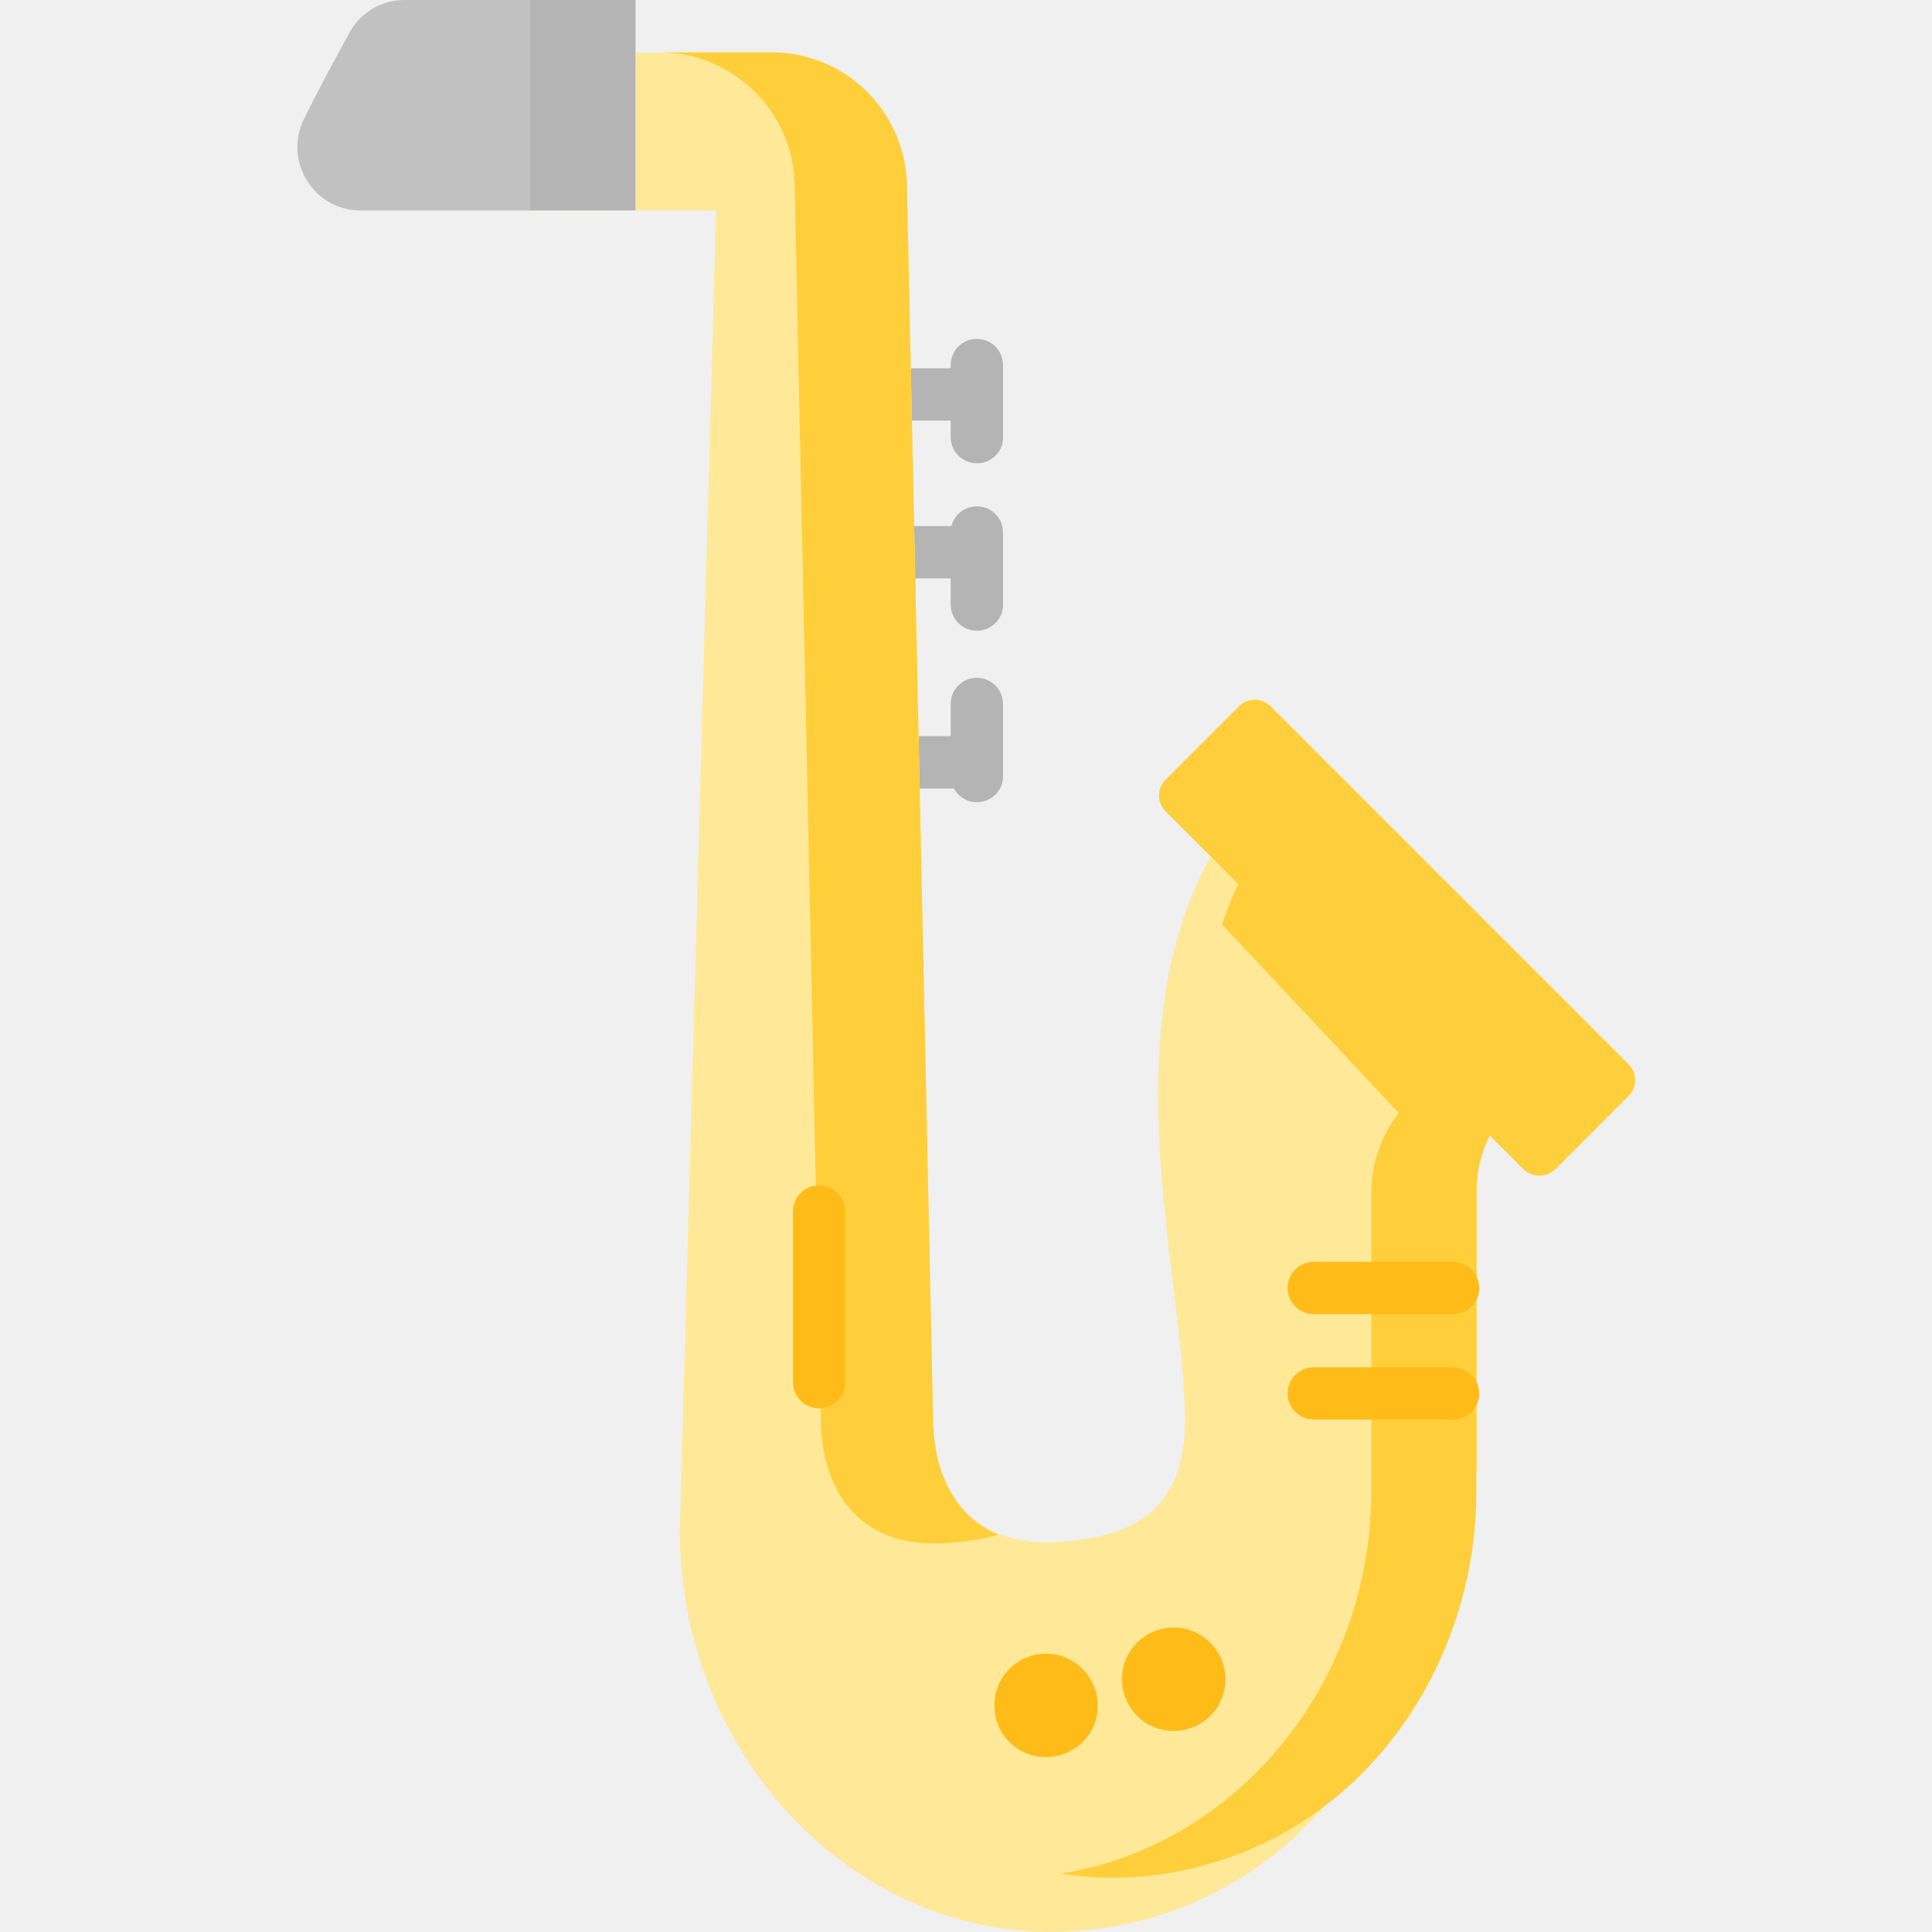
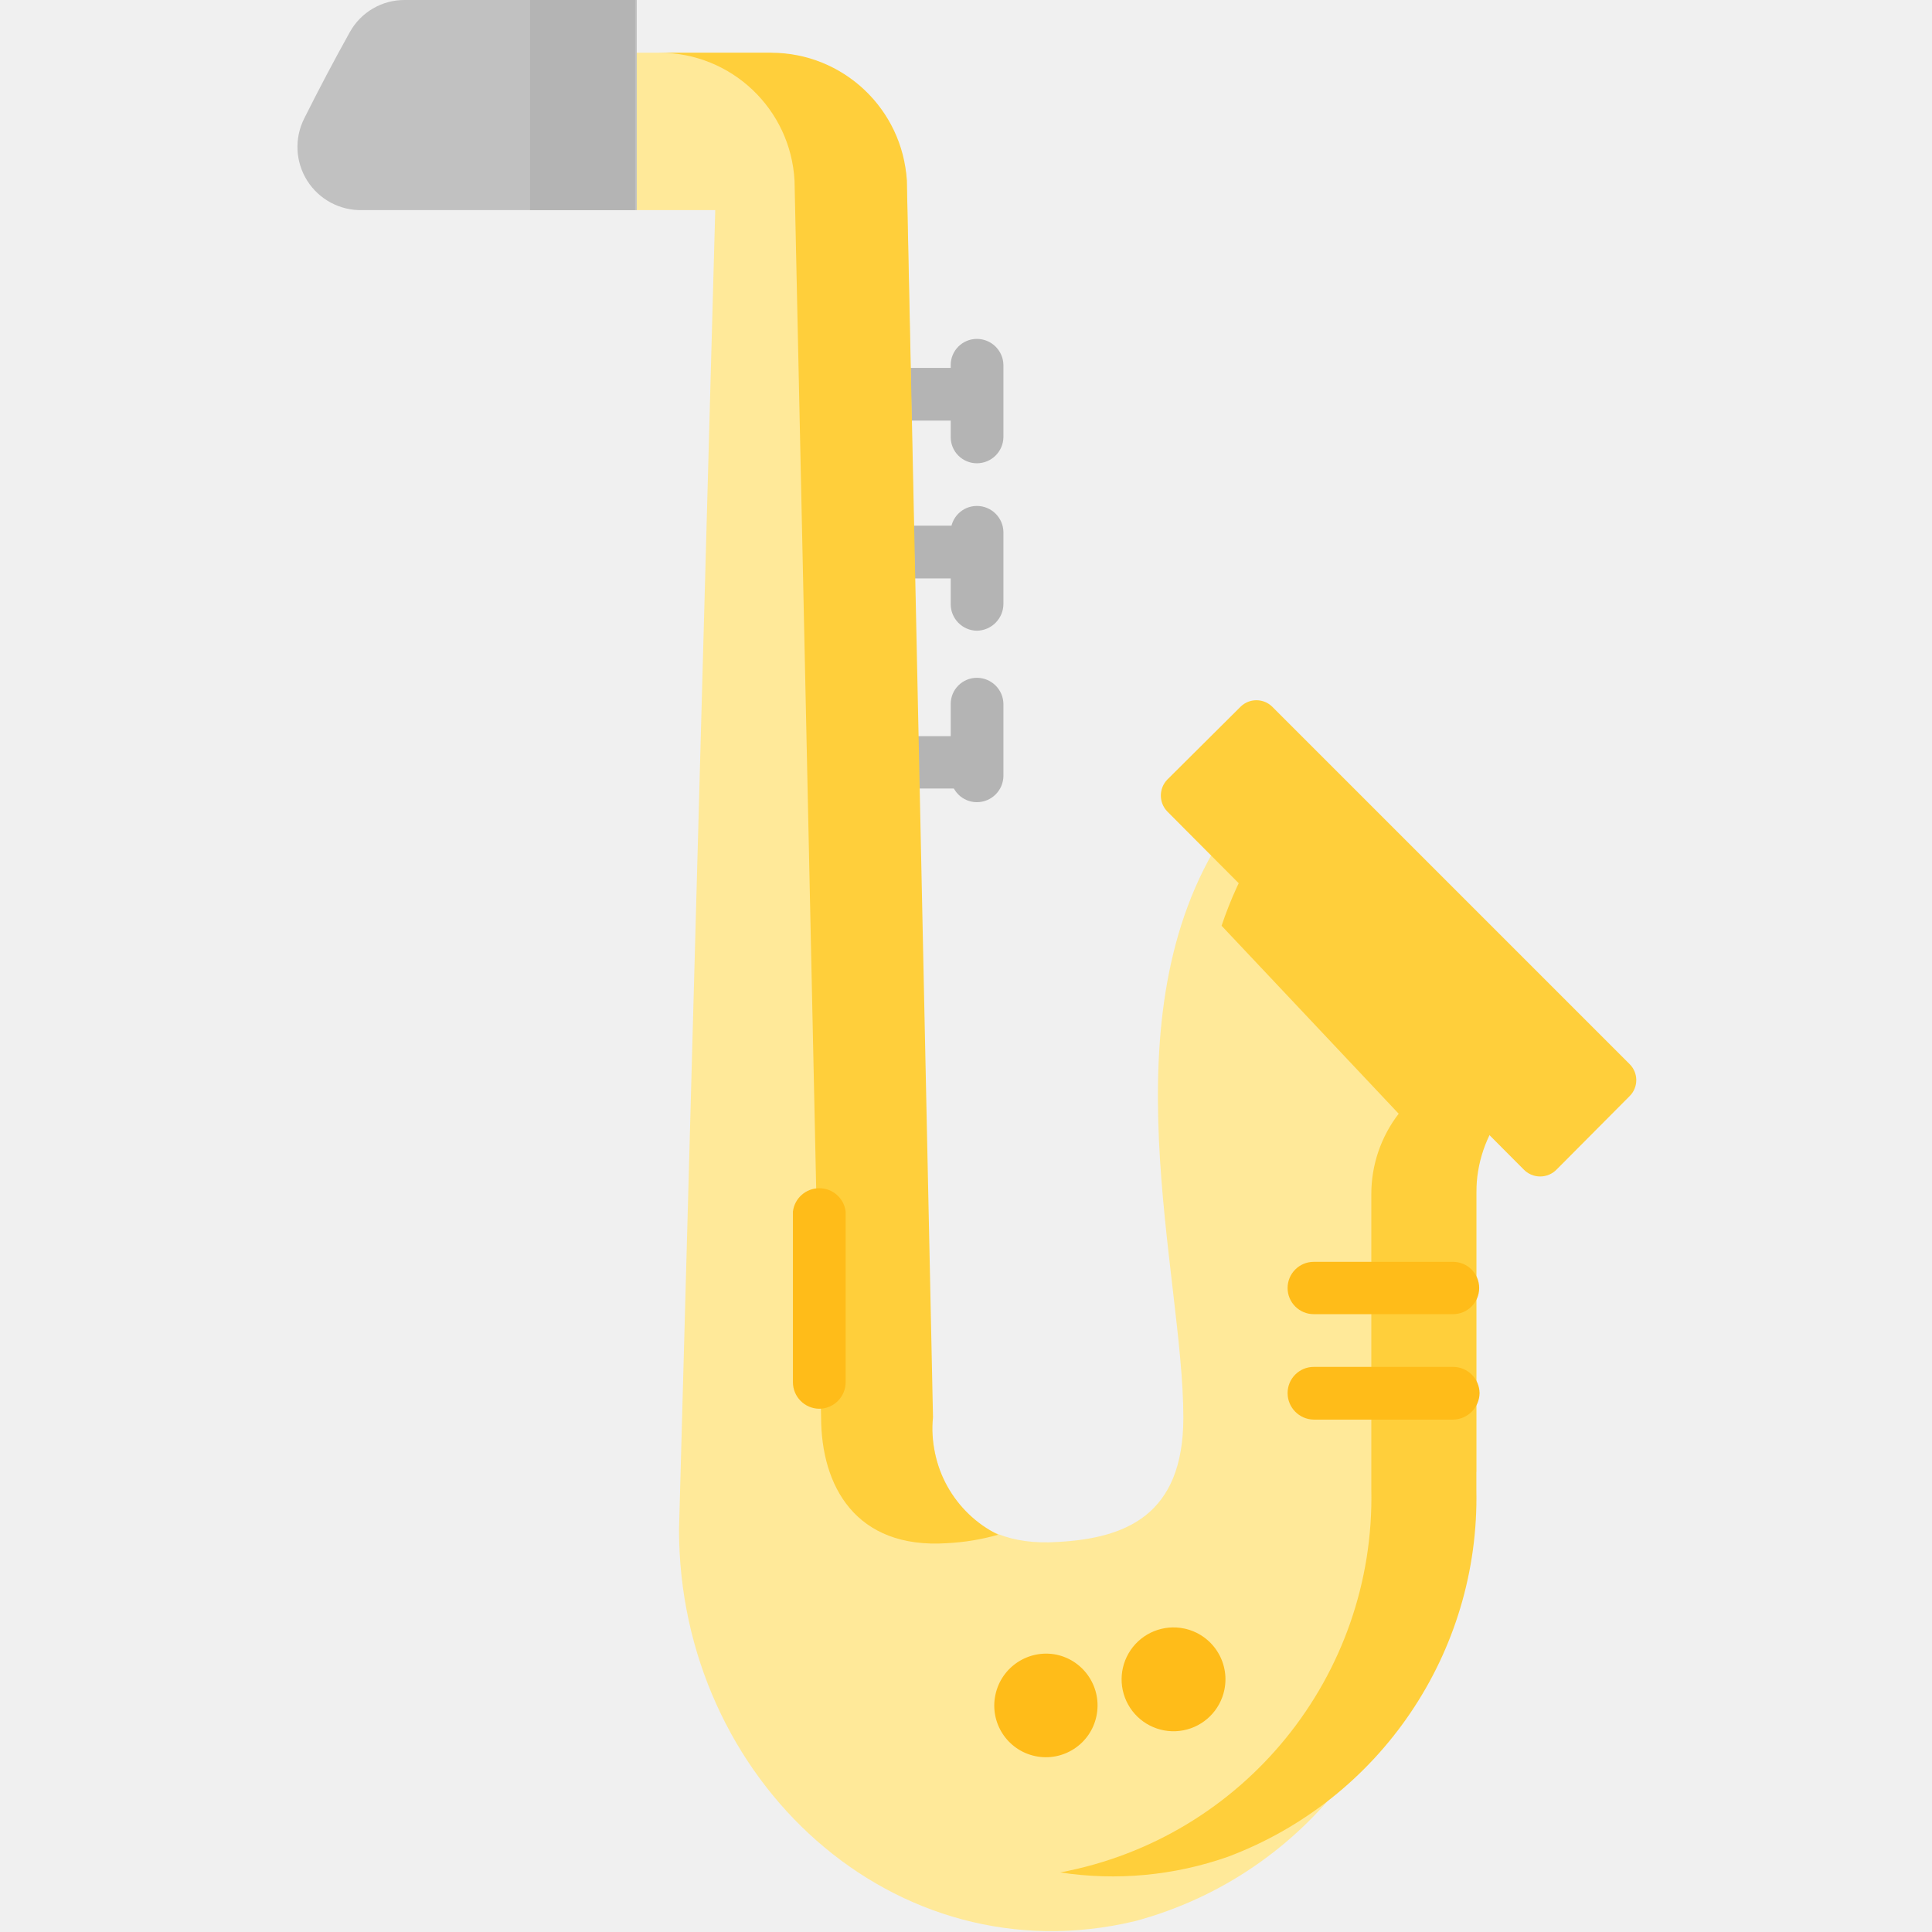
- <svg xmlns="http://www.w3.org/2000/svg" version="1.1" x="0px" y="0px" viewBox="0 0 48 48" style="enable-background:new 0 0 48 48;" xml:space="preserve">
-   <style type="text/css">
- 	.st0{fill:#F5DAA7;}
- 	.st1{fill:#EDC472;}
- 	.st2{fill:#BC9B5B;}
- 	.st3{fill:#9A6A53;}
- 	.st4{fill:#855B47;}
- 	.st5{fill:#F4E2C1;}
- 	.st6{fill:#F7F7F7;}
- 	.st7{fill:#C8C3CA;}
- 	.st8{fill:#B78C7A;}
- 	.st9{fill:#7A5341;}
- 	.st10{fill:#704C3B;}
- 	.st11{fill:#CF9875;}
- 	.st12{fill:#C7865B;}
- 	.st13{clip-path:url(#SVGID_3_);}
- 	.st14{clip-path:url(#SVGID_4_);fill:#FFFFFF;stroke:#231F20;stroke-miterlimit:10;}
- 	.st15{fill:#FFFFFF;stroke:#231F20;stroke-miterlimit:10;}
- 	.st16{fill:none;stroke:#000000;stroke-width:4.5;stroke-miterlimit:10;}
- 	.st17{fill:#463C4B;}
- 	.st18{fill:#555A6E;}
- 	.st19{fill:#F06423;}
- 	.st20{fill:#FAA51E;}
- 	.st21{fill:#D7E6F0;}
- 	.st22{fill:#DADADA;}
- 	.st23{fill:#C4C6C6;}
- 	.st24{fill:#EDEEEF;}
- 	.st25{fill:#797981;}
- 	.st26{fill:#5A5A63;}
- 	.st27{fill:#494951;}
- 	.st28{fill:#29BAED;}
- 	.st29{fill:#DD9554;}
- 	.st30{fill:#CC8244;}
- 	.st31{fill:#805333;}
- 	.st32{fill:#A56A43;}
- 	.st33{fill:#CB8252;}
- 	.st34{fill:#ECF0F1;}
- 	.st35{fill:#603E26;}
- 	.st36{fill:#F9EAB0;}
- 	.st37{fill:#F5EFCA;}
- 	.st38{fill:#464F5D;}
- 	.st39{fill:#F3D55B;}
- 	.st40{fill:#6F6571;}
- 	.st41{fill:#4B3F4E;}
- 	.st42{fill:#5D5360;}
- 	.st43{fill:#857E87;}
- 	.st44{fill:#ECEAEC;}
- 	.st45{fill:#DAD8DB;}
- 	.st46{fill:#B3E59F;}
- 	.st47{fill:#CCF49F;}
- 	.st48{fill:#792A47;}
- 	.st49{fill:#A62B38;}
- 	.st50{fill:#D22D28;}
- 	.st51{fill:#FF2F19;}
- 	.st52{fill:#FFFFFF;}
- 	.st53{fill:#202666;}
- 	.st54{fill:#FDE6BB;}
- 	.st55{fill:#FE501F;}
- 	.st56{fill:#FD7226;}
- 	.st57{fill:#FCCD76;}
- 	.st58{fill:#FB932C;}
- 	.st59{fill:#4D2857;}
- 	.st60{fill:#B19046;}
- 	.st61{fill:#F0C419;}
- 	.st62{fill:#24AE5F;}
- 	.st63{fill:#E64C3C;}
- 	.st64{fill:#3B97D3;}
- 	.st65{fill:#E74444;}
- 	.st66{fill:#CE3536;}
- 	.st67{fill:#D9DBDD;}
- 	.st68{fill:#E8EDF1;}
- 	.st69{fill:#F3DB70;}
- 	.st70{fill:#D5DAF3;}
- 	.st71{fill:#A2AEE6;}
- 	.st72{fill:#FFC344;}
- 	.st73{fill:#FFE177;}
- 	.st74{fill:#BEC6ED;}
- 	.st75{fill:#8795DE;}
- 	.st76{fill-rule:evenodd;clip-rule:evenodd;fill:#A46A5A;}
- 	.st77{fill-rule:evenodd;clip-rule:evenodd;fill:#845252;}
- 	.st78{fill-rule:evenodd;clip-rule:evenodd;fill:#FFD05B;}
- 	.st79{fill-rule:evenodd;clip-rule:evenodd;fill:#704242;}
- 	.st80{fill-rule:evenodd;clip-rule:evenodd;fill:#FFC244;}
- 	.st81{fill-rule:evenodd;clip-rule:evenodd;fill:#596C76;}
- 	.st82{fill-rule:evenodd;clip-rule:evenodd;fill:#465A61;}
- 	.st83{fill:#A46A5A;}
- 	.st84{fill:#607D8B;}
- 	.st85{fill:#9C27B0;}
- 	.st86{fill:#03A9F4;}
- 	.st87{fill:#8BC34A;}
- 	.st88{fill:#FFC107;}
- 	.st89{fill:#FF9800;}
- 	.st90{fill:#F44336;}
- 	.st91{fill:#D7CCC8;}
- 	.st92{fill:#F57C00;}
- 	.st93{fill:#F9BB4B;}
- 	.st94{fill:#FCF05A;}
- 	.st95{fill:#66342E;}
- 	.st96{fill:#D3843D;}
- 	.st97{fill:#704C55;}
- 	.st98{fill:#5A344B;}
- 	.st99{fill:#E63950;}
- 	.st100{fill:#EFE2DD;}
- 	.st101{fill:#FF435B;}
- 	.st102{fill:#FFF5F5;}
- 	.st103{fill:#9B786F;}
- 	.st104{fill:#925CB4;}
- 	.st105{fill:#814BA2;}
- 	.st106{fill:#6F3F8A;}
- 	.st107{fill:#FFD185;}
- 	.st108{fill:#FFBA48;}
- 	.st109{fill:#FF5A35;}
- 	.st110{fill:#FF7A3C;}
- 	.st111{fill:#FFE8C2;}
- 	.st112{fill:#4F4F4F;}
- 	.st113{fill:#FF3A2F;}
- 	.st114{fill:#353535;}
- 	.st115{fill:#FB4A59;}
- 	.st116{fill:#F82F40;}
- 	.st117{fill:#3F5959;}
- 	.st118{fill:#384848;}
- 	.st119{fill:#EFF5F6;}
- 	.st120{fill:#CBE5E7;}
- 	.st121{fill:#FCC16D;}
- 	.st122{fill:#FCB44D;}
- 	.st123{fill:#A66856;}
- 	.st124{fill:#735458;}
- 	.st125{fill:#FFDEA9;}
- 	.st126{fill:#5C4346;}
- 	.st127{fill:#8F5040;}
- 	.st128{fill:#595959;}
- 	.st129{fill:#7F221C;}
- 	.st130{fill:#913122;}
- 	.st131{fill:#FFEFB0;}
- 	.st132{fill:#DB2116;}
- 	.st133{fill:#883F2E;}
- 	.st134{fill:#A44F3E;}
- 	.st135{fill:#D8AA5E;}
- 	.st136{fill:#E9B665;}
- 	.st137{fill:#E19974;}
- 	.st138{fill:#FFEFD2;}
- 	.st139{fill:#D7D0D6;}
- 	.st140{fill:#E8AD8C;}
- 	.st141{fill:#6D3326;}
- 	.st142{fill:#BA5D4F;}
- 	.st143{fill:#F5A871;}
- 	.st144{fill:#E89A5E;}
- 	.st145{fill:#A34F41;}
- 	.st146{fill:#D68A5A;}
- 	.st147{fill:#FFE5C4;}
- 	.st148{fill:#FDD1A7;}
- 	.st149{fill:#873F30;}
- 	.st150{fill:#C86F5C;}
- 	.st151{fill:#6C3328;}
- 	.st152{fill:#54231D;}
- 	.st153{fill:#B5B1B3;}
- 	.st154{fill:#FEC93E;}
- 	.st155{fill:#EFB533;}
- 	.st156{fill:#F7A738;}
- 	.st157{fill:#EA952F;}
- 	.st158{fill:#FD6E2E;}
- 	.st159{fill:#EA551B;}
- 	.st160{fill:#F5A257;}
- 	.st161{fill:#DB8F52;}
- 	.st162{fill:#75360D;}
- 	.st163{fill:#FFBF7B;}
- 	.st164{fill:#00CCB2;}
- 	.st165{fill:#00AB94;}
- 	.st166{fill:#FEA832;}
- 	.st167{fill:#FF8700;}
- 	.st168{fill:#00EED0;}
- 	.st169{fill:#FFD400;}
- 	.st170{fill:#FDBF00;}
- 	.st171{fill:#08B865;}
- 	.st172{fill:#E41F2D;}
- 	.st173{fill:#FD4755;}
- 	.st174{fill:#FB2B3A;}
- 	.st175{fill:#FED2A4;}
- 	.st176{fill:#FFE5C2;}
- 	.st177{fill:#FFBD86;}
- 	.st178{fill:#FE99A0;}
- 	.st179{fill:#FD8087;}
- 	.st180{fill:#C57A44;}
- 	.st181{fill:#09A755;}
- 	.st182{fill:#FEDF30;}
- 	.st183{fill:#FED402;}
- 	.st184{fill:#FAC600;}
- 	.st185{fill:#46CC8D;}
- 	.st186{fill:#00C27A;}
- 	.st187{fill:#FE7701;}
- 	.st188{fill:#FE860A;}
- 	.st189{fill:#C41926;}
- 	.st190{fill:#E89C5D;}
- 	.st191{fill:#F4B37D;}
- 	.st192{fill:#E8626C;}
- 	.st193{fill:#40C6C2;}
- 	.st194{fill:#FFC999;}
- 	.st195{fill:#4A4A68;}
- 	.st196{fill:#333356;}
- 	.st197{fill:#EDEDED;}
- 	.st198{fill:#C9C9C9;}
- 	.st199{fill:#FF9900;}
- 	.st200{fill:#FFCE00;}
- 	.st201{fill:#FBBD00;}
- 	.st202{fill:#ED8100;}
- 	.st203{fill:#FFE431;}
- 	.st204{fill:#FF9F00;}
- 	.st205{fill:#FFE666;}
- 	.st206{fill:#FFBF00;}
- 	.st207{fill:#FCCD31;}
- 	.st208{fill:#F2B016;}
- 	.st209{fill:#4A4D4F;}
- 	.st210{fill:#D3CBC2;}
- 	.st211{fill:#6D7072;}
- 	.st212{fill:#BAAFA6;}
- 	.st213{fill:#888C8E;}
- 	.st214{fill:#B4B4B4;}
- 	.st215{fill:#FFE999;}
- 	.st216{fill:#FFCF3B;}
- 	.st217{fill:#C1C1C1;}
- 	.st218{fill:#FFBC19;}
- 	.st219{fill:#94E6FF;}
- 	.st220{fill:#315F83;}
- 	.st221{fill:#267EA8;}
- 	.st222{fill:#3B3F5F;}
- 	.st223{fill:#D8F2FB;}
- 	.st224{fill:#35495E;}
- 	.st225{fill:#556080;}
- 	.st226{fill:#E4C05C;}
- 	.st227{fill:#E4C05C;stroke:#E4C05C;stroke-width:2;stroke-linecap:round;stroke-linejoin:round;stroke-miterlimit:10;}
- 	.st228{fill:#B57F5F;}
- 	.st229{fill:#966A5B;}
- 	.st230{fill:#FFD15B;}
- 	.st231{fill:#A5C3DC;}
- 	.st232{fill:#8697CB;}
- 	.st233{fill:#E0E0E0;}
- 	.st234{fill:#CCCCCC;}
- 	.st235{fill:#8E8E8E;}
- 	.st236{fill:#A0A0A0;}
- 	.st237{fill:#E13732;}
- 	.st238{fill:#F05055;}
- 	.st239{fill:#D24605;}
- 	.st240{fill:#FFCE53;}
- 	.st241{fill:#FFB833;}
- 	.st242{fill:#4999D1;}
- 	.st243{fill:#43AAF0;}
- 	.st244{fill:#FF2E23;}
- 	.st245{fill:#FF4A26;}
- 	.st246{fill:#C6805D;}
- 	.st247{fill:#77CC7D;}
- 	.st248{fill:#52BD7E;}
- 	.st249{fill:#98DB7C;}
- 	.st250{fill:#D48C64;}
- 	.st251{fill:#FFD18D;}
- 	.st252{fill:#FBBD80;}
- 	.st253{fill:#F3B573;}
- 	.st254{fill:#434A54;}
- 	.st255{fill:#DA4453;}
- 	.st256{fill:#FFCE54;}
- 	.st257{fill:#ED5564;}
- 	.st258{fill-rule:evenodd;clip-rule:evenodd;fill:#4BC3EF;}
- 	.st259{fill-rule:evenodd;clip-rule:evenodd;fill:#1BADDE;}
- 	.st260{fill-rule:evenodd;clip-rule:evenodd;fill:#DBD8DB;}
- 	.st261{fill-rule:evenodd;clip-rule:evenodd;fill:#C9BFC8;}
- 	.st262{fill:#421815;}
- 	.st263{fill:#FCB982;}
- 	.st264{fill:#FDDBBF;}
- 	.st265{fill:#FCCA9F;}
- 	.st266{fill:#C6865C;}
- 	.st267{fill:#B16E3D;}
- 	.st268{fill:#454545;}
- 	.st269{fill:#EFECEF;}
- 	.st270{fill:#E2DFE2;}
- 	.st271{fill:#3F3736;}
- 	.st272{fill:#C4755B;}
- 	.st273{fill:#FFE3A1;}
- 	.st274{fill-rule:evenodd;clip-rule:evenodd;fill:#D48C64;}
- 	.st275{fill:#DBD8DB;}
- 	.st276{fill:#BB5D4C;}
- 	.st277{fill:#465A61;}
- 	.st278{fill:#596C76;}
- 	.st279{fill:#E5E1E5;}
- 	.st280{fill:#7A8C98;}
- 	.st281{fill:#FEDBA6;}
- 	.st282{fill:#EAB14D;}
- 	.st283{fill:#617881;}
- 	.st284{fill:#E28086;}
- 	.st285{fill:#DD636E;}
- 	.st286{fill:#FFE07D;}
- 	.st287{fill:#ECBE6B;}
- 	.st288{fill:#E9EDF5;}
- 	.st289{fill:#CDD2E1;}
- 	.st290{fill:#FFAA00;}
- 	.st291{fill:#FF9500;}
- 	.st292{fill:#555A65;}
- 	.st293{fill:#333940;}
- 	.st294{fill:#E6A373;}
- 	.st295{fill:#CC8552;}
- 	.st296{fill:#FFDF40;}
- 	.st297{fill:#FFBE40;}
- 	.st298{fill:#FF9F40;}
- 	.st299{fill:#F77E00;}
- 	.st300{fill:#FFF04A;}
- 	.st301{fill:#00DDC1;}
- 	.st302{fill:#A24603;}
- 	.st303{fill:#F2D813;}
- 	.st304{fill:#803602;}
- 	.st305{fill:#3A3A3A;}
- 	.st306{fill:#AFAFAF;}
- 	.st307{fill:#686868;}
- 	.st308{fill:#925A15;}
- 	.st309{fill:#F3F2F6;}
- 	.st310{fill:#BF7D5A;}
- 	.st311{fill:#AA6256;}
- 	.st312{fill:#894E46;}
- 	.st313{fill:#DBA660;}
- 	.st314{fill:#E49542;}
- 	.st315{fill:#F9EFDA;}
- 	.st316{fill:#756E78;}
- 	.st317{fill:#665E66;}
- 	.st318{fill:#F9F6F9;}
- 	.st319{fill:#BC6C59;}
- 	.st320{fill:#994B39;}
- 	.st321{fill:#FEEC96;}
- 	.st322{fill:#F5DB64;}
- 	.st323{fill:#5D5E69;}
- 	.st324{fill:#FFE09F;}
- 	.st325{fill:#ECBD83;}
- 	.st326{fill:#F6D190;}
- 	.st327{fill:#FF8086;}
- 	.st328{fill:#E5646E;}
- 	.st329{fill:#357DA3;}
- 	.st330{fill:#F48A3B;}
- 	.st331{fill:#FFC233;}
- 	.st332{fill:#CDDEE0;}
- 	.st333{fill:#C8C5C9;}
- 	.st334{fill:#785353;}
- 	.st335{fill:#6E4848;}
- 	.st336{fill:#B7E4F8;}
- 	.st337{fill:#93D6F4;}
- 	.st338{fill:#DBF1FB;}
- 	.st339{fill:#8DCAFC;}
- 	.st340{fill:#64B9FC;}
- 	.st341{fill:#C4E1FF;}
- 	.st342{fill:#B5DBFD;}
- 	.st343{fill:#FEE7C9;}
- 	.st344{fill:#FFD496;}
- 	.st345{fill:#A3E440;}
- 	.st346{fill:#99D53B;}
- 	.st347{fill:#BCEA73;}
- 	.st348{fill:#C76D3D;}
- 	.st349{fill:#AA5E33;}
- 	.st350{fill:#D67F4F;}
- 	.st351{fill:#8DC637;}
- 	.st352{fill:#A79BA7;}
- 	.st353{fill:#7A6D79;}
- 	.st354{fill:#C4E2FF;}
- 	.st355{fill:#60B7FF;}
- 	.st356{fill:#B3DAFE;}
- 	.st357{fill:#F3F0F3;}
- 	.st358{fill:#EFEDEF;}
- 	.st359{fill:#CBC4CC;}
- 	.st360{fill:#26A6FE;}
- 	.st361{fill:#D2555A;}
- 	.st362{fill:#FF6464;}
- 	.st363{fill:#D7DEED;}
- 	.st364{fill:#B8BFD4;}
- 	.st365{fill:#959CB3;}
- 	.st366{fill:#F8C460;}
- 	.st367{fill:#FAAF42;}
- 	.st368{fill:#7A838B;}
- 	.st369{fill:#5D6972;}
- 	.st370{fill:#A7D0E1;}
- 	.st371{fill:#80BBCE;}
- 	.st372{fill:#FFD8CA;}
- 	.st373{fill:#FFBFAE;}
- 	.st374{fill:#FFE5D8;}
- 	.st375{fill:#E5EEF9;}
- 	.st376{fill:#56595E;}
- 	.st377{fill:#7F8284;}
- 	.st378{fill:#A5A5A4;}
- 	.st379{fill:#95A5A5;}
- 	.st380{fill:#BDC3C7;}
- 	.st381{fill:#7F8C8D;}
- </style>
-   <g id="Acoustic_Grand_Keyboard">
-     <g>
-       <g>
-         <path class="st214" d="M23.86,10.45h-1.79c-0.36,0-0.65-0.29-0.65-0.65c0-0.36,0.29-0.65,0.65-0.65h1.79     c0.36,0,0.65,0.29,0.65,0.65C24.51,10.16,24.22,10.45,23.86,10.45z" />
-         <path class="st214" d="M24.27,11.51c-0.36,0-0.65-0.29-0.65-0.65V9.07c0-0.36,0.29-0.65,0.65-0.65c0.36,0,0.65,0.29,0.65,0.65     v1.79C24.93,11.22,24.63,11.51,24.27,11.51z" />
-         <path class="st214" d="M23.86,14.37h-1.79c-0.36,0-0.65-0.29-0.65-0.65c0-0.36,0.29-0.65,0.65-0.65h1.79     c0.36,0,0.65,0.29,0.65,0.65C24.51,14.08,24.22,14.37,23.86,14.37z" />
-         <path class="st214" d="M24.27,15.67c-0.36,0-0.65-0.29-0.65-0.65v-1.79c0-0.36,0.29-0.65,0.65-0.65c0.36,0,0.65,0.29,0.65,0.65     v1.79C24.93,15.37,24.63,15.67,24.27,15.67z" />
-         <path class="st214" d="M23.86,19.59h-1.79c-0.36,0-0.65-0.29-0.65-0.65c0-0.36,0.29-0.65,0.65-0.65h1.79     c0.36,0,0.65,0.29,0.65,0.65C24.51,19.3,24.22,19.59,23.86,19.59z" />
-         <path class="st214" d="M24.27,19.93c-0.36,0-0.65-0.29-0.65-0.65v-1.79c0-0.36,0.29-0.65,0.65-0.65c0.36,0,0.65,0.29,0.65,0.65     v1.79C24.93,19.64,24.63,19.93,24.27,19.93z" />
-       </g>
-       <path class="st215" d="M30.4,20.74c-2.95,4.52-0.99,10.88-0.96,14.48c0.02,2.44-1.45,2.97-3.13,3.09    c-2.28,0.15-3.13-1.43-3.13-3.13L22.53,4.46c-0.09-1.79-3.36-3.15-3.36-3.15h-5.99v3.92h4.61l-0.9,32.79    c0,6.22,5.34,11.16,11.32,9.73c4.31-1.03,7.18-5.13,7.18-9.56l0-1.62h1.31v-7.32c-0.47-0.74-0.19-1.43,0.26-1.98    C35.41,25.75,31.93,22.27,30.4,20.74z" />
-       <path class="st216" d="M31.22,21.11c-0.36,0.59-0.65,1.22-0.86,1.86l4.39,4.68c-0.42,0.54-0.68,1.23-0.68,1.98v6.94l0,0v0.46    c0,4.82-3.37,8.84-7.73,9.52c1.32,0.21,2.72,0.11,4.17-0.39c3.79-1.31,6.17-5.1,6.17-9.11v-0.48l0,0v-6.94    c0-0.74,0.26-1.43,0.68-1.98C35.92,26.12,32.66,22.65,31.22,21.11z" />
-       <path class="st216" d="M19.74,4.49l0.65,30.72c0,1.7,0.85,3.28,3.13,3.13c0.45-0.03,0.88-0.09,1.28-0.21    c-1.16-0.48-1.62-1.67-1.62-2.92L22.53,4.49c-0.1-1.79-1.57-3.19-3.36-3.19h-2.78C18.17,1.31,19.65,2.71,19.74,4.49z" />
-       <path class="st217" d="M8.69,0.8C8.3,1.5,7.92,2.22,7.56,2.94c-0.53,1.05,0.23,2.29,1.4,2.29l6.83,0V0l-5.73,0    C9.49,0,8.96,0.3,8.69,0.8z" />
-       <path class="st214" d="M13.17,0h2.61v5.22h-2.61V0z" />
-       <path class="st218" d="M20.35,34.99c-0.36,0-0.65-0.29-0.65-0.65V30.1c0-0.36,0.29-0.65,0.65-0.65c0.36,0,0.65,0.29,0.65,0.65    v4.23C21.01,34.69,20.72,34.99,20.35,34.99z" />
-       <path class="st218" d="M36.1,32.65h-3.46c-0.36,0-0.65-0.29-0.65-0.65c0-0.36,0.29-0.65,0.65-0.65h3.46    c0.36,0,0.65,0.29,0.65,0.65C36.76,32.36,36.46,32.65,36.1,32.65z" />
-       <path class="st218" d="M36.1,35.27h-3.46c-0.36,0-0.65-0.29-0.65-0.65c0-0.36,0.29-0.65,0.65-0.65h3.46    c0.36,0,0.65,0.29,0.65,0.65C36.76,34.97,36.46,35.27,36.1,35.27z" />
-       <path class="st218" d="M26.25,41.11c-0.69-0.14-1.38,0.3-1.52,1s0.3,1.38,1,1.52c0.69,0.14,1.38-0.3,1.52-1    C27.39,41.94,26.94,41.26,26.25,41.11z" />
-       <path class="st218" d="M29.42,40.46c-0.69-0.14-1.38,0.3-1.52,1c-0.14,0.69,0.3,1.38,1,1.52c0.69,0.14,1.38-0.3,1.52-1    C30.56,41.29,30.12,40.61,29.42,40.46z" />
-       <path class="st216" d="M37.85,29.05l-8.89-8.89c-0.22-0.22-0.22-0.57,0-0.79l1.82-1.82c0.22-0.22,0.57-0.22,0.79,0l8.89,8.89    c0.22,0.22,0.22,0.57,0,0.79l-1.82,1.82C38.42,29.26,38.07,29.26,37.85,29.05z" />
-     </g>
-   </g>
-   <g id="Layer_2">
- </g>
+ <svg xmlns="http://www.w3.org/2000/svg" id="Acoustic_Grand_Keyboard" data-name="Acoustic Grand Keyboard" viewBox="0 0 48 48">
+   <defs>
+     <style>.cls-1{fill:#b4b4b4;}.cls-2{fill:#ffe999;}.cls-3{fill:#ffcf3b;}.cls-4{fill:#c1c1c1;}.cls-5{fill:#ffbc19;}</style>
+   </defs>
+   <path class="cls-1" d="M23.86,10.45H22.07a.66.66,0,0,1-.66-.65.67.67,0,0,1,.66-.66h1.79a.66.66,0,0,1,.65.66A.65.65,0,0,1,23.86,10.45Z" />
+   <path class="cls-1" d="M24.27,11.51a.65.65,0,0,1-.65-.65V9.07a.65.65,0,0,1,.65-.65.66.66,0,0,1,.66.65v1.79A.66.66,0,0,1,24.27,11.51Z" />
+   <path class="cls-1" d="M23.86,14.37H22.07a.66.66,0,1,1,0-1.31h1.79a.66.66,0,0,1,0,1.31Z" />
+   <path class="cls-1" d="M24.27,15.67a.66.66,0,0,1-.65-.66V13.22a.65.65,0,0,1,.65-.65.66.66,0,0,1,.66.65V15A.67.67,0,0,1,24.27,15.67Z" />
+   <path class="cls-1" d="M23.86,19.59H22.07a.65.65,0,1,1,0-1.3h1.79a.65.65,0,1,1,0,1.3Z" />
+   <path class="cls-1" d="M24.27,19.93a.65.65,0,0,1-.65-.65V17.49a.65.65,0,0,1,.65-.65.66.66,0,0,1,.66.65v1.79A.66.66,0,0,1,24.27,19.93Z" />
+   <path class="cls-2" d="M30.4,20.74c-2.95,4.52-1,10.88-1,14.48,0,2.44-1.45,3-3.13,3.09-2.28.15-3.13-1.44-3.13-3.13L22.53,4.46c-.1-1.79-3.37-3.15-3.37-3.15h-6V5.22h4.61L16.87,38c0,6.22,5.35,11.16,11.33,9.73a9.7,9.7,0,0,0,7.18-9.56V36.57h1.3V29.25a1.59,1.59,0,0,1,.26-2Z" />
+   <path class="cls-3" d="M31.22,21.11A9.61,9.61,0,0,0,30.35,23l4.4,4.67a3.27,3.27,0,0,0-.68,2v6.94h0V37a9.48,9.48,0,0,1-7.73,9.52,8.65,8.65,0,0,0,4.17-.39,9.53,9.53,0,0,0,6.17-9.11v-.49h0V29.63a3.27,3.27,0,0,1,.68-2Z" />
+   <path class="cls-3" d="M19.74,4.49l.66,30.72c0,1.7.85,3.28,3.13,3.13a5.71,5.71,0,0,0,1.27-.21,2.94,2.94,0,0,1-1.62-2.92L22.53,4.49a3.38,3.38,0,0,0-3.37-3.18H16.38A3.36,3.36,0,0,1,19.74,4.49Z" />
+   <path class="cls-4" d="M8.69.8c-.39.7-.77,1.42-1.13,2.14A1.57,1.57,0,0,0,9,5.22h6.82V0H10.06A1.55,1.55,0,0,0,8.69.8Z" />
+   <path class="cls-1" d="M13.17,0h2.61V5.22H13.17Z" />
+   <path class="cls-5" d="M20.35,35a.66.66,0,0,1-.65-.66V30.1a.66.66,0,0,1,1.31,0v4.23A.66.66,0,0,1,20.35,35Z" />
+   <path class="cls-5" d="M36.1,32.65H32.64a.65.65,0,1,1,0-1.3H36.1a.65.65,0,1,1,0,1.3Z" />
+   <path class="cls-5" d="M36.1,35.27H32.64a.66.66,0,0,1-.65-.66.65.65,0,0,1,.65-.65H36.1a.66.66,0,0,1,.66.65A.67.67,0,0,1,36.1,35.27Z" />
+   <path class="cls-5" d="M26.25,41.11a1.29,1.29,0,0,0-1.52,1,1.28,1.28,0,0,0,2.51.53A1.29,1.29,0,0,0,26.25,41.11Z" />
+   <path class="cls-5" d="M29.42,40.46a1.29,1.29,0,1,0,1,1.52A1.29,1.29,0,0,0,29.42,40.46Z" />
+   <path class="cls-3" d="M37.85,29.05,29,20.16a.57.57,0,0,1,0-.79l1.82-1.81a.56.56,0,0,1,.79,0l8.88,8.88a.56.56,0,0,1,0,.79l-1.81,1.82A.57.57,0,0,1,37.85,29.05Z" />
</svg>
